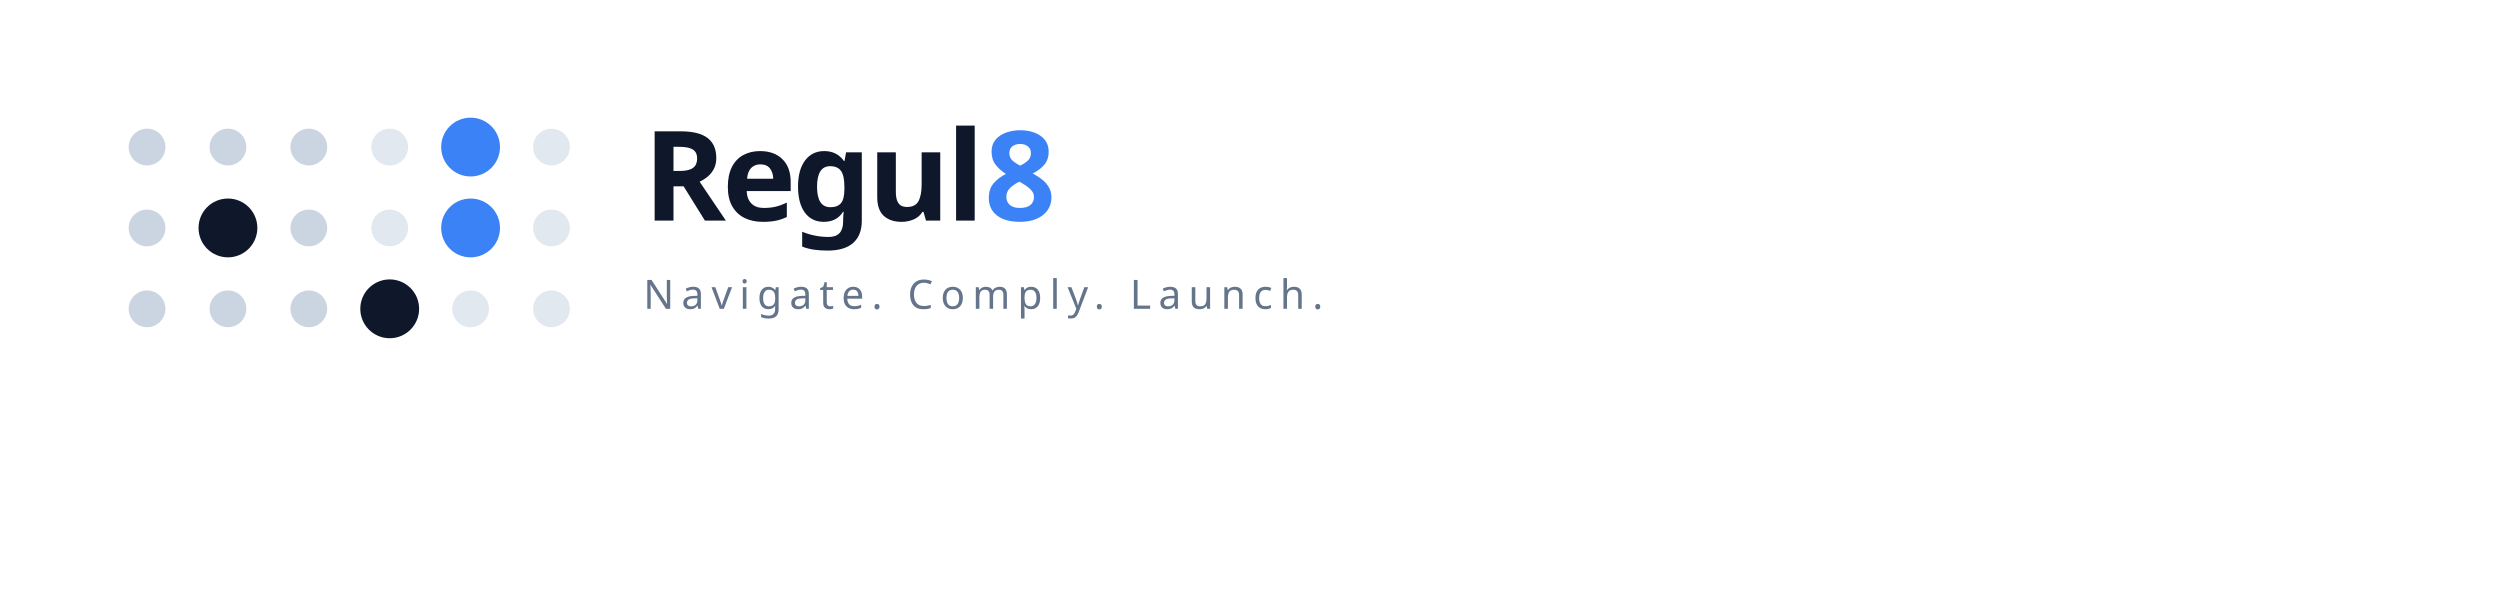
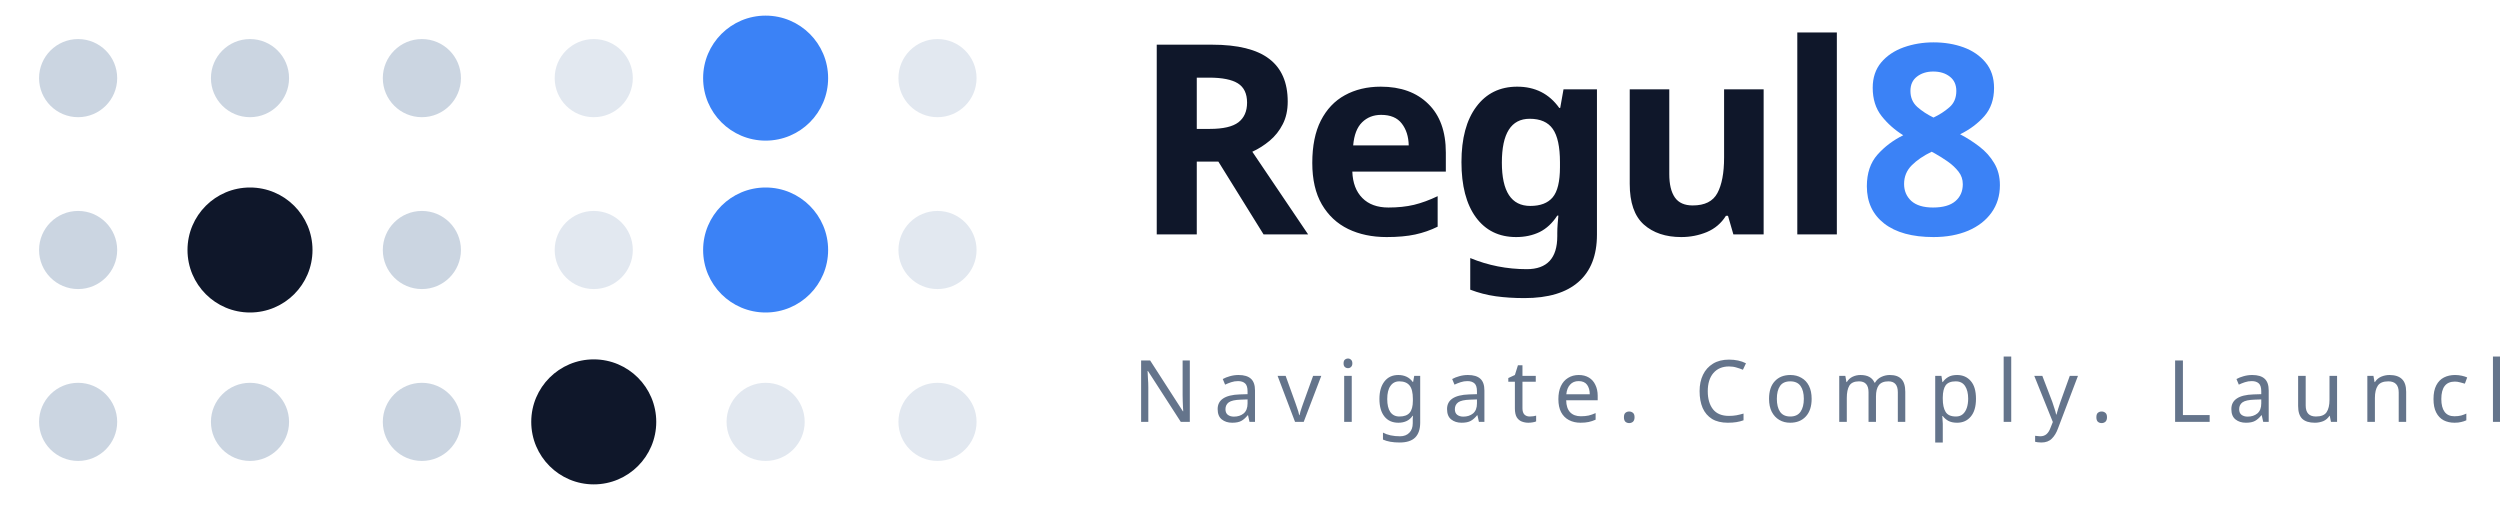
- <svg xmlns="http://www.w3.org/2000/svg" width="100%" viewBox="0 0 680 160" role="img">
+ <svg xmlns="http://www.w3.org/2000/svg" width="100%" viewBox="30 30 320 65" role="img">
  <g transform="translate(40, 40)" style="fill:rgb(0, 0, 0);stroke:none;color:rgb(0, 0, 0);stroke-width:1px;stroke-linecap:butt;stroke-linejoin:miter;opacity:1;font-family:&quot;Anthropic Sans&quot;, -apple-system, &quot;system-ui&quot;, &quot;Segoe UI&quot;, sans-serif;font-size:16px;font-weight:400;text-anchor:start;dominant-baseline:auto">
    <circle cx="0" cy="0" r="5" fill="#CBD5E1" style="fill:rgb(203, 213, 225);stroke:none;color:rgb(0, 0, 0);stroke-width:1px;stroke-linecap:butt;stroke-linejoin:miter;opacity:1;font-family:&quot;Anthropic Sans&quot;, -apple-system, &quot;system-ui&quot;, &quot;Segoe UI&quot;, sans-serif;font-size:16px;font-weight:400;text-anchor:start;dominant-baseline:auto" />
    <circle cx="22" cy="0" r="5" fill="#CBD5E1" style="fill:rgb(203, 213, 225);stroke:none;color:rgb(0, 0, 0);stroke-width:1px;stroke-linecap:butt;stroke-linejoin:miter;opacity:1;font-family:&quot;Anthropic Sans&quot;, -apple-system, &quot;system-ui&quot;, &quot;Segoe UI&quot;, sans-serif;font-size:16px;font-weight:400;text-anchor:start;dominant-baseline:auto" />
    <circle cx="44" cy="0" r="5" fill="#CBD5E1" style="fill:rgb(203, 213, 225);stroke:none;color:rgb(0, 0, 0);stroke-width:1px;stroke-linecap:butt;stroke-linejoin:miter;opacity:1;font-family:&quot;Anthropic Sans&quot;, -apple-system, &quot;system-ui&quot;, &quot;Segoe UI&quot;, sans-serif;font-size:16px;font-weight:400;text-anchor:start;dominant-baseline:auto" />
    <circle cx="0" cy="22" r="5" fill="#CBD5E1" style="fill:rgb(203, 213, 225);stroke:none;color:rgb(0, 0, 0);stroke-width:1px;stroke-linecap:butt;stroke-linejoin:miter;opacity:1;font-family:&quot;Anthropic Sans&quot;, -apple-system, &quot;system-ui&quot;, &quot;Segoe UI&quot;, sans-serif;font-size:16px;font-weight:400;text-anchor:start;dominant-baseline:auto" />
    <circle cx="22" cy="22" r="8" fill="#0F172A" style="fill:rgb(15, 23, 42);stroke:none;color:rgb(0, 0, 0);stroke-width:1px;stroke-linecap:butt;stroke-linejoin:miter;opacity:1;font-family:&quot;Anthropic Sans&quot;, -apple-system, &quot;system-ui&quot;, &quot;Segoe UI&quot;, sans-serif;font-size:16px;font-weight:400;text-anchor:start;dominant-baseline:auto" />
    <circle cx="44" cy="22" r="5" fill="#CBD5E1" style="fill:rgb(203, 213, 225);stroke:none;color:rgb(0, 0, 0);stroke-width:1px;stroke-linecap:butt;stroke-linejoin:miter;opacity:1;font-family:&quot;Anthropic Sans&quot;, -apple-system, &quot;system-ui&quot;, &quot;Segoe UI&quot;, sans-serif;font-size:16px;font-weight:400;text-anchor:start;dominant-baseline:auto" />
    <circle cx="0" cy="44" r="5" fill="#CBD5E1" style="fill:rgb(203, 213, 225);stroke:none;color:rgb(0, 0, 0);stroke-width:1px;stroke-linecap:butt;stroke-linejoin:miter;opacity:1;font-family:&quot;Anthropic Sans&quot;, -apple-system, &quot;system-ui&quot;, &quot;Segoe UI&quot;, sans-serif;font-size:16px;font-weight:400;text-anchor:start;dominant-baseline:auto" />
    <circle cx="22" cy="44" r="5" fill="#CBD5E1" style="fill:rgb(203, 213, 225);stroke:none;color:rgb(0, 0, 0);stroke-width:1px;stroke-linecap:butt;stroke-linejoin:miter;opacity:1;font-family:&quot;Anthropic Sans&quot;, -apple-system, &quot;system-ui&quot;, &quot;Segoe UI&quot;, sans-serif;font-size:16px;font-weight:400;text-anchor:start;dominant-baseline:auto" />
    <circle cx="44" cy="44" r="5" fill="#CBD5E1" style="fill:rgb(203, 213, 225);stroke:none;color:rgb(0, 0, 0);stroke-width:1px;stroke-linecap:butt;stroke-linejoin:miter;opacity:1;font-family:&quot;Anthropic Sans&quot;, -apple-system, &quot;system-ui&quot;, &quot;Segoe UI&quot;, sans-serif;font-size:16px;font-weight:400;text-anchor:start;dominant-baseline:auto" />
    <circle cx="66" cy="0" r="5" fill="#E2E8F0" style="fill:rgb(226, 232, 240);stroke:none;color:rgb(0, 0, 0);stroke-width:1px;stroke-linecap:butt;stroke-linejoin:miter;opacity:1;font-family:&quot;Anthropic Sans&quot;, -apple-system, &quot;system-ui&quot;, &quot;Segoe UI&quot;, sans-serif;font-size:16px;font-weight:400;text-anchor:start;dominant-baseline:auto" />
    <circle cx="88" cy="0" r="8" fill="#3B82F6" style="fill:rgb(59, 130, 246);stroke:none;color:rgb(0, 0, 0);stroke-width:1px;stroke-linecap:butt;stroke-linejoin:miter;opacity:1;font-family:&quot;Anthropic Sans&quot;, -apple-system, &quot;system-ui&quot;, &quot;Segoe UI&quot;, sans-serif;font-size:16px;font-weight:400;text-anchor:start;dominant-baseline:auto" />
    <circle cx="110" cy="0" r="5" fill="#E2E8F0" style="fill:rgb(226, 232, 240);stroke:none;color:rgb(0, 0, 0);stroke-width:1px;stroke-linecap:butt;stroke-linejoin:miter;opacity:1;font-family:&quot;Anthropic Sans&quot;, -apple-system, &quot;system-ui&quot;, &quot;Segoe UI&quot;, sans-serif;font-size:16px;font-weight:400;text-anchor:start;dominant-baseline:auto" />
    <circle cx="66" cy="22" r="5" fill="#E2E8F0" style="fill:rgb(226, 232, 240);stroke:none;color:rgb(0, 0, 0);stroke-width:1px;stroke-linecap:butt;stroke-linejoin:miter;opacity:1;font-family:&quot;Anthropic Sans&quot;, -apple-system, &quot;system-ui&quot;, &quot;Segoe UI&quot;, sans-serif;font-size:16px;font-weight:400;text-anchor:start;dominant-baseline:auto" />
    <circle cx="88" cy="22" r="8" fill="#3B82F6" style="fill:rgb(59, 130, 246);stroke:none;color:rgb(0, 0, 0);stroke-width:1px;stroke-linecap:butt;stroke-linejoin:miter;opacity:1;font-family:&quot;Anthropic Sans&quot;, -apple-system, &quot;system-ui&quot;, &quot;Segoe UI&quot;, sans-serif;font-size:16px;font-weight:400;text-anchor:start;dominant-baseline:auto" />
    <circle cx="110" cy="22" r="5" fill="#E2E8F0" style="fill:rgb(226, 232, 240);stroke:none;color:rgb(0, 0, 0);stroke-width:1px;stroke-linecap:butt;stroke-linejoin:miter;opacity:1;font-family:&quot;Anthropic Sans&quot;, -apple-system, &quot;system-ui&quot;, &quot;Segoe UI&quot;, sans-serif;font-size:16px;font-weight:400;text-anchor:start;dominant-baseline:auto" />
    <circle cx="66" cy="44" r="8" fill="#0F172A" style="fill:rgb(15, 23, 42);stroke:none;color:rgb(0, 0, 0);stroke-width:1px;stroke-linecap:butt;stroke-linejoin:miter;opacity:1;font-family:&quot;Anthropic Sans&quot;, -apple-system, &quot;system-ui&quot;, &quot;Segoe UI&quot;, sans-serif;font-size:16px;font-weight:400;text-anchor:start;dominant-baseline:auto" />
    <circle cx="88" cy="44" r="5" fill="#E2E8F0" style="fill:rgb(226, 232, 240);stroke:none;color:rgb(0, 0, 0);stroke-width:1px;stroke-linecap:butt;stroke-linejoin:miter;opacity:1;font-family:&quot;Anthropic Sans&quot;, -apple-system, &quot;system-ui&quot;, &quot;Segoe UI&quot;, sans-serif;font-size:16px;font-weight:400;text-anchor:start;dominant-baseline:auto" />
    <circle cx="110" cy="44" r="5" fill="#E2E8F0" style="fill:rgb(226, 232, 240);stroke:none;color:rgb(0, 0, 0);stroke-width:1px;stroke-linecap:butt;stroke-linejoin:miter;opacity:1;font-family:&quot;Anthropic Sans&quot;, -apple-system, &quot;system-ui&quot;, &quot;Segoe UI&quot;, sans-serif;font-size:16px;font-weight:400;text-anchor:start;dominant-baseline:auto" />
    <text x="135" y="20" font-family="system-ui, sans-serif" font-size="34" font-weight="700" fill="#0F172A" letter-spacing="-1" style="fill:rgb(15, 23, 42);stroke:none;color:rgb(0, 0, 0);stroke-width:1px;stroke-linecap:butt;stroke-linejoin:miter;opacity:1;font-family:system-ui, sans-serif;font-size:34px;font-weight:700;text-anchor:start;dominant-baseline:auto">Regul<tspan fill="#3B82F6" style="fill:rgb(59, 130, 246);stroke:none;color:rgb(0, 0, 0);stroke-width:1px;stroke-linecap:butt;stroke-linejoin:miter;opacity:1;font-family:system-ui, sans-serif;font-size:34px;font-weight:700;text-anchor:start;dominant-baseline:auto">8</tspan>
    </text>
    <text x="135" y="44" font-family="system-ui, sans-serif" font-size="11" fill="#64748B" letter-spacing="2" style="fill:rgb(100, 116, 139);stroke:none;color:rgb(0, 0, 0);stroke-width:1px;stroke-linecap:butt;stroke-linejoin:miter;opacity:1;font-family:system-ui, sans-serif;font-size:11px;font-weight:400;text-anchor:start;dominant-baseline:auto">Navigate. Comply. Launch.</text>
  </g>
</svg>
